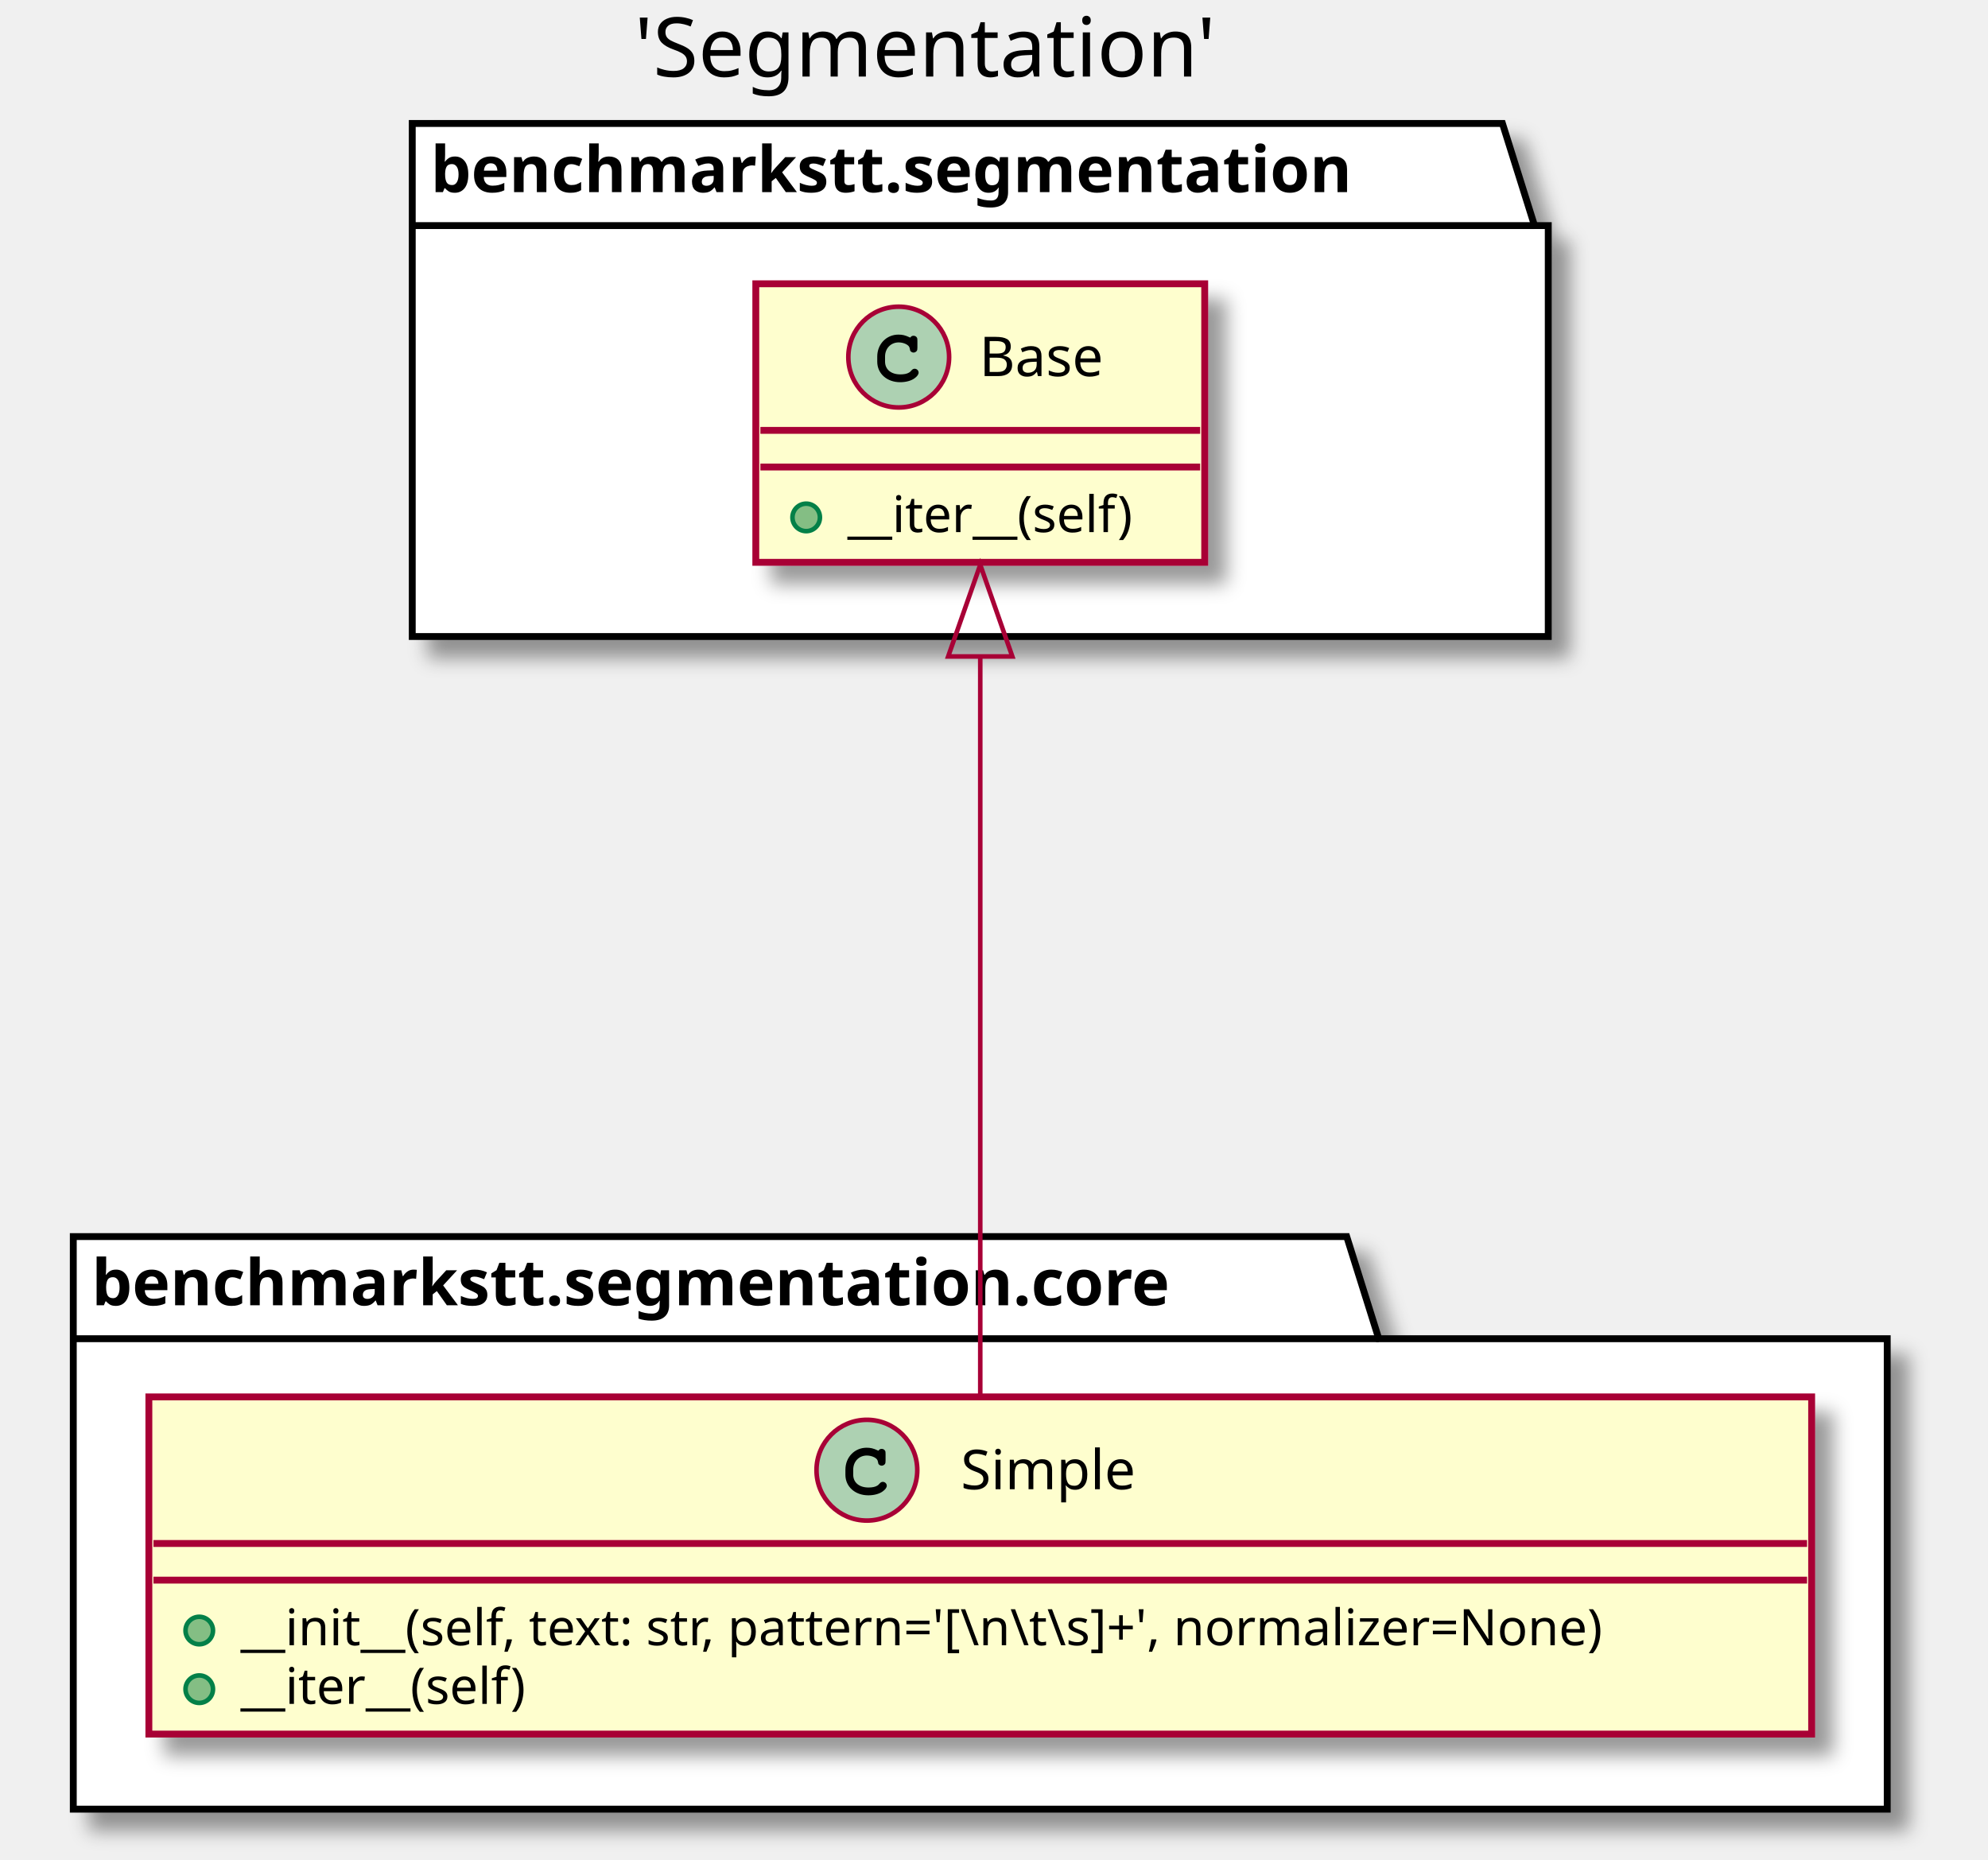
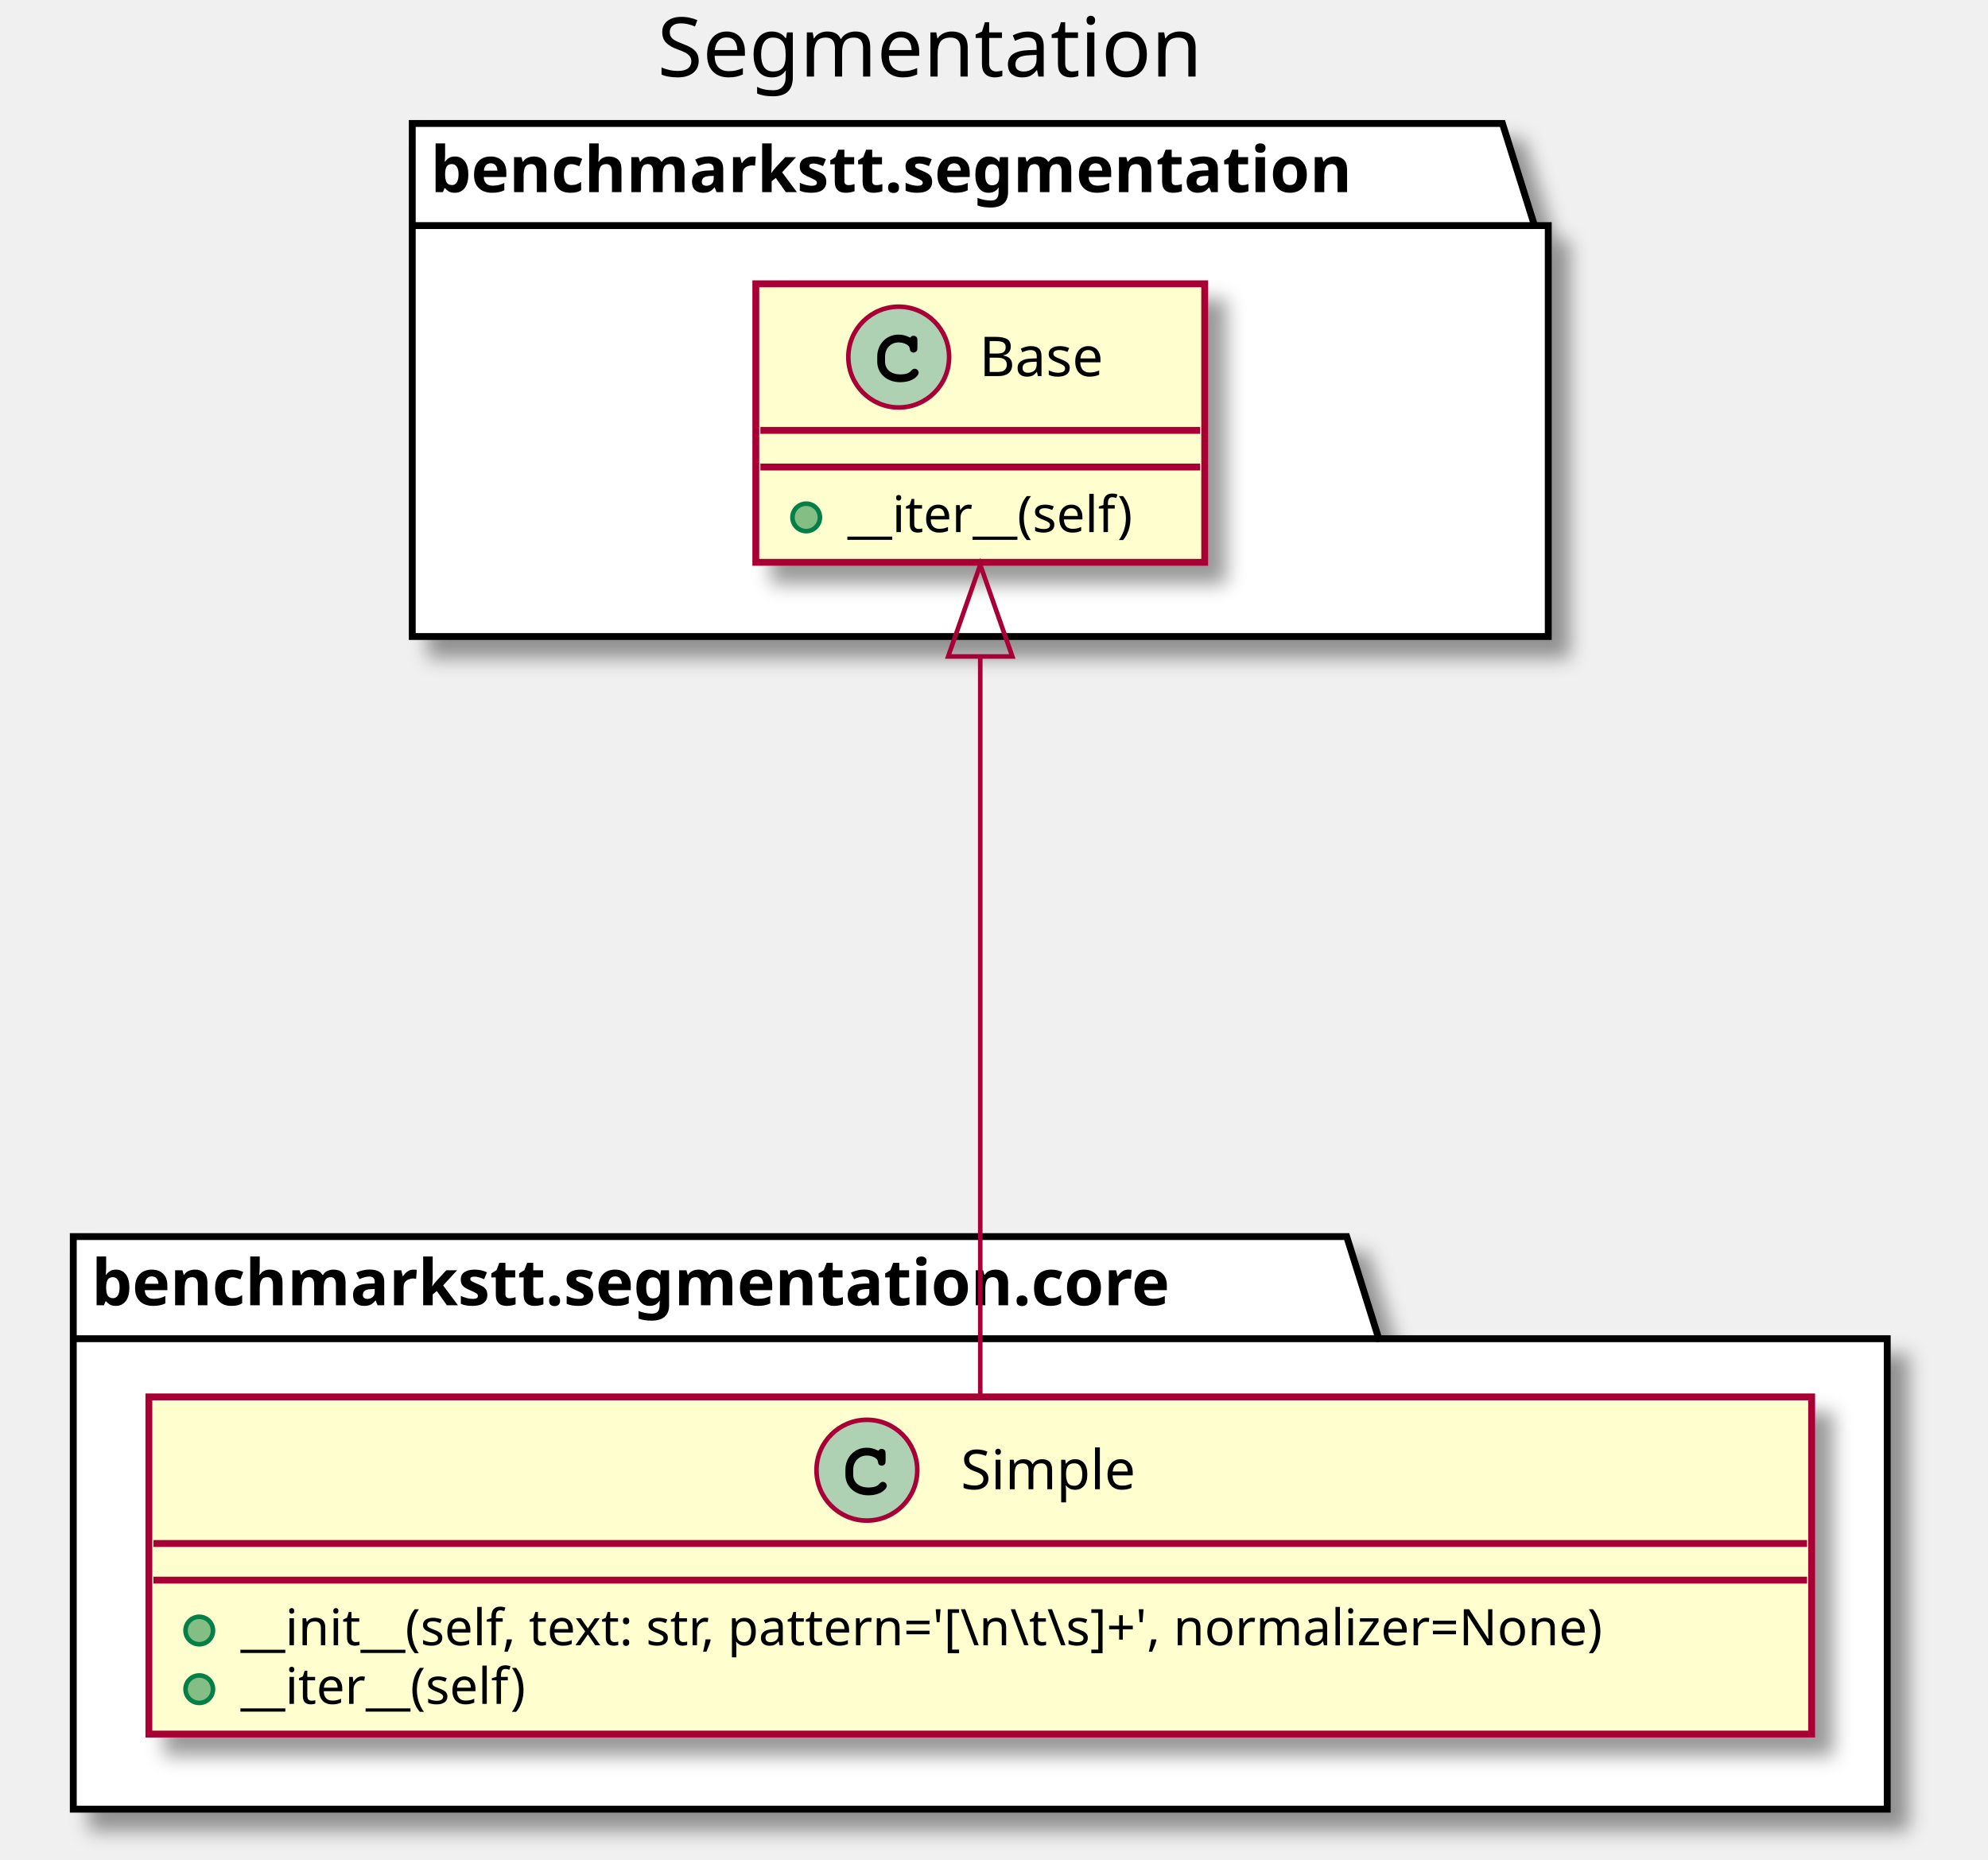
<svg xmlns="http://www.w3.org/2000/svg" contentScriptType="application/ecmascript" contentStyleType="text/css" height="406px" preserveAspectRatio="none" style="width:434px;height:406px;" version="1.1" viewBox="0 0 434 406" width="434px" zoomAndPan="magnify">
  <defs>
-     <filter height="300%" id="f1tm0h1zt2xzsr" width="300%" x="-1" y="-1">
+     <filter height="300%" id="f7e94v76x2bvb" width="300%" x="-1" y="-1">
      <feGaussianBlur result="blurOut" stdDeviation="2.0" />
      <feColorMatrix in="blurOut" result="blurOut2" type="matrix" values="0 0 0 0 0 0 0 0 0 0 0 0 0 0 0 0 0 0 .4 0" />
      <feOffset dx="4.0" dy="4.0" in="blurOut2" result="blurOut3" />
      <feBlend in="SourceGraphic" in2="blurOut3" mode="normal" />
    </filter>
  </defs>
  <g>
-     <text fill="#000000" font-family="sans-serif" font-size="18" lengthAdjust="spacingAndGlyphs" textLength="139" x="138.5" y="16.708">'Segmentation'</text>
-     <polygon fill="#FFFFFF" filter="url(#f1tm0h1zt2xzsr)" points="90,26.953,328,26.953,335,49.25,338,49.25,338,138.953,90,138.953,90,26.953" style="stroke: #000000; stroke-width: 1.5;" />
+     <text fill="#000000" font-family="sans-serif" font-size="18" lengthAdjust="spacingAndGlyphs" textLength="129" x="143.5" y="16.708">Segmentation</text>
+     <polygon fill="#FFFFFF" filter="url(#f7e94v76x2bvb)" points="90,26.953,328,26.953,335,49.25,338,49.25,338,138.953,90,138.953,90,26.953" style="stroke: #000000; stroke-width: 1.5;" />
    <line style="stroke: #000000; stroke-width: 1.5;" x1="90" x2="335" y1="49.25" y2="49.25" />
    <text fill="#000000" font-family="sans-serif" font-size="14" font-weight="bold" lengthAdjust="spacingAndGlyphs" textLength="232" x="94" y="41.948">benchmarkstt.segmentation</text>
-     <polygon fill="#FFFFFF" filter="url(#f1tm0h1zt2xzsr)" points="16,269.953,294,269.953,301,292.25,412,292.25,412,394.953,16,394.953,16,269.953" style="stroke: #000000; stroke-width: 1.5;" />
+     <polygon fill="#FFFFFF" filter="url(#f7e94v76x2bvb)" points="16,269.953,294,269.953,301,292.25,412,292.25,412,394.953,16,394.953,16,269.953" style="stroke: #000000; stroke-width: 1.5;" />
    <line style="stroke: #000000; stroke-width: 1.5;" x1="16" x2="301" y1="292.25" y2="292.25" />
    <text fill="#000000" font-family="sans-serif" font-size="14" font-weight="bold" lengthAdjust="spacingAndGlyphs" textLength="272" x="20" y="284.948">benchmarkstt.segmentation.core</text>
-     <rect codeLine="2" fill="#FEFECE" filter="url(#f1tm0h1zt2xzsr)" height="60.805" id="benchmarkstt.segmentation.Base" style="stroke: #A80036; stroke-width: 1.5;" width="98" x="165" y="61.953" />
+     <rect codeLine="2" fill="#FEFECE" filter="url(#f7e94v76x2bvb)" height="60.805" id="benchmarkstt.segmentation.Base" style="stroke: #A80036; stroke-width: 1.5;" width="98" x="165" y="61.953" />
    <ellipse cx="196.2" cy="77.953" fill="#ADD1B2" rx="11" ry="11" style="stroke: #A80036; stroke-width: 1.0;" />
    <path d="M198.544,73.625 C197.606,73.188 197.012,73.047 196.137,73.047 C193.512,73.047 191.512,75.125 191.512,77.844 L191.512,78.969 C191.512,81.547 193.622,83.438 196.512,83.438 C197.731,83.438 198.887,83.141 199.637,82.594 C200.216,82.188 200.544,81.734 200.544,81.344 C200.544,80.891 200.153,80.5 199.684,80.5 C199.466,80.5 199.262,80.578 199.075,80.766 C198.622,81.25 198.622,81.25 198.434,81.344 C198.012,81.609 197.325,81.734 196.559,81.734 C194.512,81.734 193.216,80.641 193.216,78.938 L193.216,77.844 C193.216,76.062 194.466,74.75 196.2,74.75 C196.778,74.75 197.387,74.906 197.856,75.156 C198.341,75.438 198.512,75.656 198.606,76.062 C198.669,76.469 198.7,76.594 198.841,76.719 C198.981,76.859 199.216,76.969 199.434,76.969 C199.7,76.969 199.966,76.828 200.137,76.609 C200.247,76.453 200.278,76.266 200.278,75.844 L200.278,74.422 C200.278,73.984 200.262,73.859 200.169,73.703 C200.012,73.438 199.731,73.297 199.434,73.297 C199.137,73.297 198.934,73.391 198.716,73.703 L198.544,73.625 Z " />
    <text fill="#000000" font-family="sans-serif" font-size="12" lengthAdjust="spacingAndGlyphs" textLength="30" x="213.8" y="82.107">Base</text>
    <line style="stroke: #A80036; stroke-width: 1.5;" x1="166" x2="262" y1="93.953" y2="93.953" />
    <line style="stroke: #A80036; stroke-width: 1.5;" x1="166" x2="262" y1="101.953" y2="101.953" />
    <ellipse cx="176" cy="112.953" fill="#84BE84" rx="3" ry="3" style="stroke: #038048; stroke-width: 1.0;" />
    <text fill="#000000" font-family="sans-serif" font-size="11" lengthAdjust="spacingAndGlyphs" textLength="72" x="185" y="116.164">__iter__(self)</text>
-     <rect codeLine="5" fill="#FEFECE" filter="url(#f1tm0h1zt2xzsr)" height="73.609" id="benchmarkstt.segmentation.core.Simple" style="stroke: #A80036; stroke-width: 1.5;" width="363" x="32.5" y="304.953" />
+     <rect codeLine="5" fill="#FEFECE" filter="url(#f7e94v76x2bvb)" height="73.609" id="benchmarkstt.segmentation.core.Simple" style="stroke: #A80036; stroke-width: 1.5;" width="363" x="32.5" y="304.953" />
    <ellipse cx="189.25" cy="320.953" fill="#ADD1B2" rx="11" ry="11" style="stroke: #A80036; stroke-width: 1.0;" />
    <path d="M191.594,316.625 C190.656,316.188 190.062,316.047 189.188,316.047 C186.562,316.047 184.562,318.125 184.562,320.844 L184.562,321.969 C184.562,324.547 186.672,326.438 189.562,326.438 C190.781,326.438 191.938,326.141 192.688,325.594 C193.266,325.188 193.594,324.734 193.594,324.344 C193.594,323.891 193.203,323.5 192.734,323.5 C192.516,323.5 192.312,323.578 192.125,323.766 C191.672,324.25 191.672,324.25 191.484,324.344 C191.062,324.609 190.375,324.734 189.609,324.734 C187.562,324.734 186.266,323.641 186.266,321.938 L186.266,320.844 C186.266,319.062 187.516,317.75 189.25,317.75 C189.828,317.75 190.438,317.906 190.906,318.156 C191.391,318.438 191.562,318.656 191.656,319.062 C191.719,319.469 191.75,319.594 191.891,319.719 C192.031,319.859 192.266,319.969 192.484,319.969 C192.75,319.969 193.016,319.828 193.188,319.609 C193.297,319.453 193.328,319.266 193.328,318.844 L193.328,317.422 C193.328,316.984 193.312,316.859 193.219,316.703 C193.062,316.438 192.781,316.297 192.484,316.297 C192.188,316.297 191.984,316.391 191.766,316.703 L191.594,316.625 Z " />
    <text fill="#000000" font-family="sans-serif" font-size="12" lengthAdjust="spacingAndGlyphs" textLength="41" x="209.75" y="325.107">Simple</text>
    <line style="stroke: #A80036; stroke-width: 1.5;" x1="33.5" x2="394.5" y1="336.953" y2="336.953" />
    <line style="stroke: #A80036; stroke-width: 1.5;" x1="33.5" x2="394.5" y1="344.953" y2="344.953" />
    <ellipse cx="43.5" cy="355.953" fill="#84BE84" rx="3" ry="3" style="stroke: #038048; stroke-width: 1.0;" />
    <text fill="#000000" font-family="sans-serif" font-size="11" lengthAdjust="spacingAndGlyphs" textLength="337" x="52.5" y="359.164">__init__(self, text: str, pattern='[\n\t\s]+', normalizer=None)</text>
    <ellipse cx="43.5" cy="368.758" fill="#84BE84" rx="3" ry="3" style="stroke: #038048; stroke-width: 1.0;" />
    <text fill="#000000" font-family="sans-serif" font-size="11" lengthAdjust="spacingAndGlyphs" textLength="72" x="52.5" y="371.968">__iter__(self)</text>
    <path codeLine="10" d="M214,143.433 C214,191.168 214,261.966 214,304.569 " fill="none" id="benchmarkstt.segmentation.Base&lt;-benchmarkstt.segmentation.core.Simple" style="stroke: #A80036; stroke-width: 1.0;" />
    <polygon fill="none" points="207,143.307,214,123.307,221,143.307,207,143.307" style="stroke: #A80036; stroke-width: 1.0;" />
  </g>
</svg>
